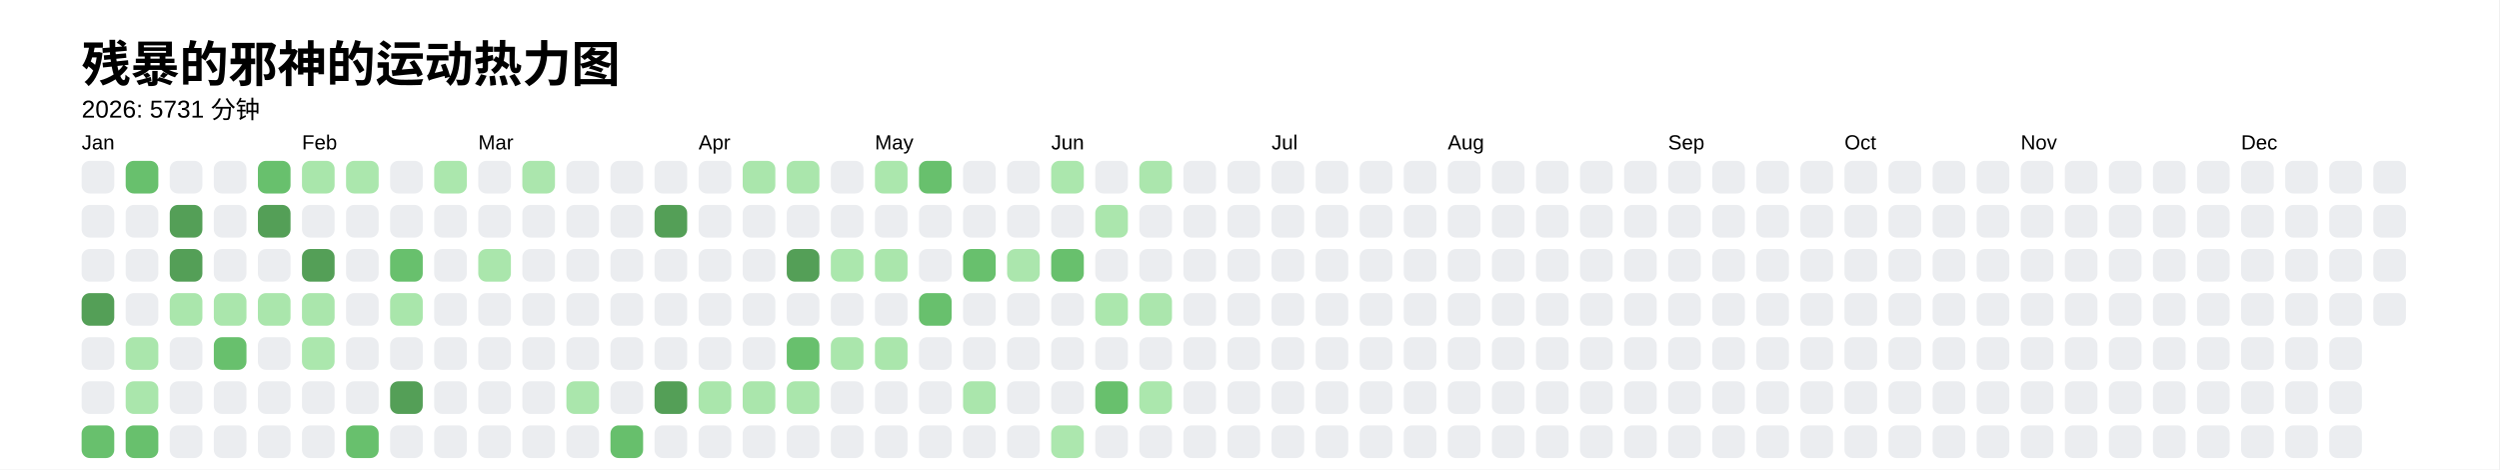
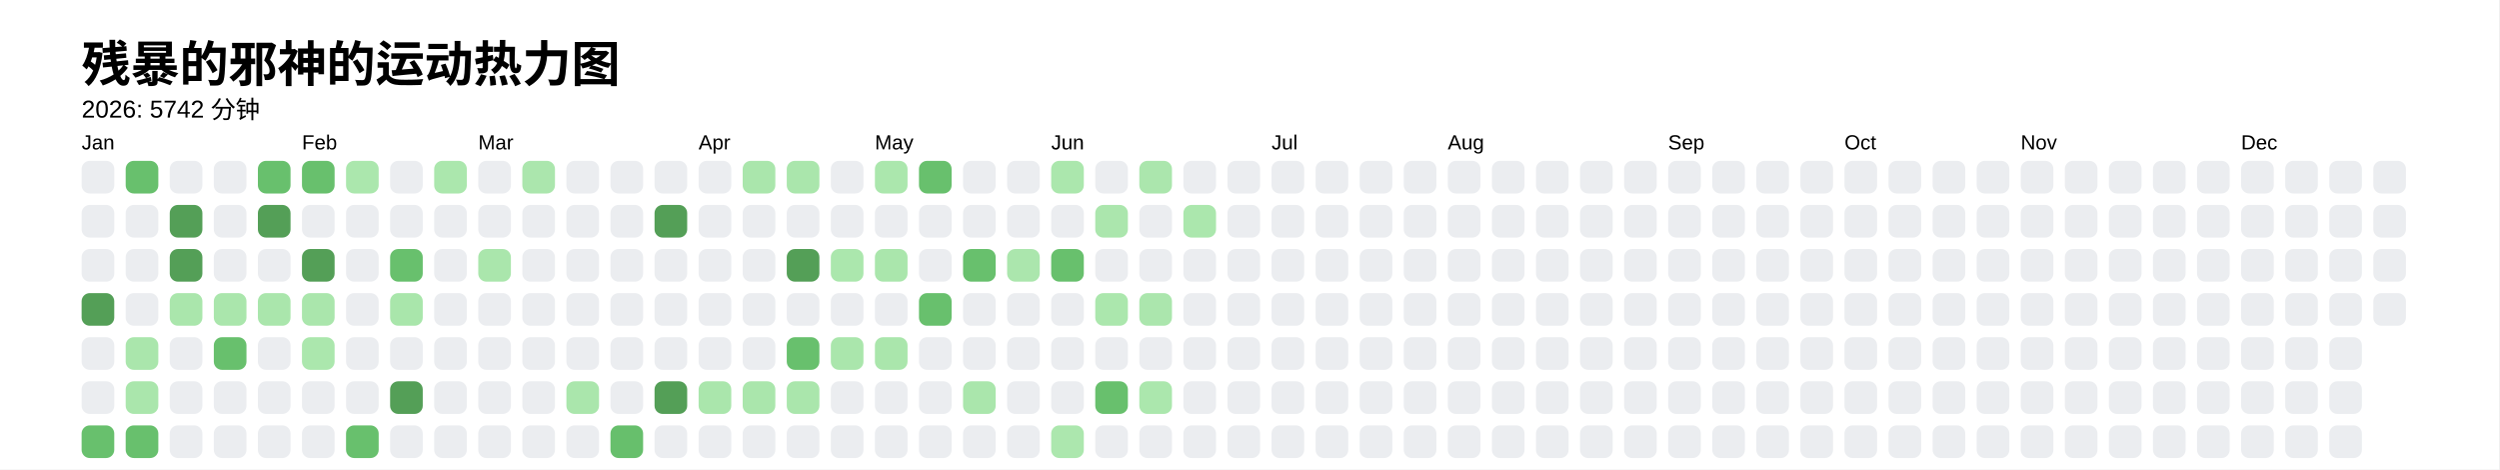
<svg xmlns="http://www.w3.org/2000/svg" baseProfile="full" height="57.5mm" version="1.1" viewBox="0,0,306.2,57.5" width="306.2mm">
  <defs />
  <rect fill="#FFFFFF" height="57.5" width="306.2" x="0" y="0" />
  <text fill="#000000" style="font-size:6px; font-family:Arial; font-weight:bold;" x="10" y="10">残暴的邪神的运动热力图</text>
-   <text fill="#000000" style="font-size:3px; font-family:Arial;" x="10" y="14.4">2026: 5731 分钟</text>
+   <text fill="#000000" style="font-size:3px; font-family:Arial;" x="10" y="14.4">2026: 5742 分钟</text>
  <text fill="#000000" style="font-size:2.5px; font-family:Arial" x="10" y="18.3">Jan</text>
  <rect fill="#EBEDF0" height="4" rx="1" ry="1" width="4" x="10" y="19.7" />
  <rect fill="#EBEDF0" height="4" rx="1" ry="1" width="4" x="10" y="25.1" />
  <rect fill="#EBEDF0" height="4" rx="1" ry="1" width="4" x="10" y="30.5" />
  <rect fill="#549F57" height="4" rx="1" ry="1" width="4" x="10" y="35.9" />
  <rect fill="#EBEDF0" height="4" rx="1" ry="1" width="4" x="10" y="41.3" />
  <rect fill="#EBEDF0" height="4" rx="1" ry="1" width="4" x="10" y="46.7" />
  <rect fill="#68c06d" height="4" rx="1" ry="1" width="4" x="10" y="52.1" />
  <rect fill="#68c06d" height="4" rx="1" ry="1" width="4" x="15.4" y="19.7" />
  <rect fill="#EBEDF0" height="4" rx="1" ry="1" width="4" x="15.4" y="25.1" />
  <rect fill="#EBEDF0" height="4" rx="1" ry="1" width="4" x="15.4" y="30.5" />
  <rect fill="#EBEDF0" height="4" rx="1" ry="1" width="4" x="15.4" y="35.9" />
  <rect fill="#aae6ac" height="4" rx="1" ry="1" width="4" x="15.4" y="41.3" />
  <rect fill="#aae6ac" height="4" rx="1" ry="1" width="4" x="15.4" y="46.7" />
  <rect fill="#68c06d" height="4" rx="1" ry="1" width="4" x="15.4" y="52.1" />
  <rect fill="#EBEDF0" height="4" rx="1" ry="1" width="4" x="20.8" y="19.7" />
  <rect fill="#549F57" height="4" rx="1" ry="1" width="4" x="20.8" y="25.1" />
  <rect fill="#549F57" height="4" rx="1" ry="1" width="4" x="20.8" y="30.5" />
  <rect fill="#aae6ac" height="4" rx="1" ry="1" width="4" x="20.8" y="35.9" />
  <rect fill="#EBEDF0" height="4" rx="1" ry="1" width="4" x="20.8" y="41.3" />
  <rect fill="#EBEDF0" height="4" rx="1" ry="1" width="4" x="20.8" y="46.7" />
  <rect fill="#EBEDF0" height="4" rx="1" ry="1" width="4" x="20.8" y="52.1" />
  <rect fill="#EBEDF0" height="4" rx="1" ry="1" width="4" x="26.2" y="19.7" />
  <rect fill="#EBEDF0" height="4" rx="1" ry="1" width="4" x="26.2" y="25.1" />
  <rect fill="#EBEDF0" height="4" rx="1" ry="1" width="4" x="26.2" y="30.5" />
  <rect fill="#aae6ac" height="4" rx="1" ry="1" width="4" x="26.2" y="35.9" />
  <rect fill="#68c06d" height="4" rx="1" ry="1" width="4" x="26.2" y="41.3" />
  <rect fill="#EBEDF0" height="4" rx="1" ry="1" width="4" x="26.2" y="46.7" />
  <rect fill="#EBEDF0" height="4" rx="1" ry="1" width="4" x="26.2" y="52.1" />
  <rect fill="#68c06d" height="4" rx="1" ry="1" width="4" x="31.6" y="19.7" />
  <rect fill="#549F57" height="4" rx="1" ry="1" width="4" x="31.6" y="25.1" />
  <rect fill="#EBEDF0" height="4" rx="1" ry="1" width="4" x="31.6" y="30.5" />
  <rect fill="#aae6ac" height="4" rx="1" ry="1" width="4" x="31.6" y="35.9" />
  <rect fill="#EBEDF0" height="4" rx="1" ry="1" width="4" x="31.6" y="41.3" />
  <rect fill="#EBEDF0" height="4" rx="1" ry="1" width="4" x="31.6" y="46.7" />
  <rect fill="#EBEDF0" height="4" rx="1" ry="1" width="4" x="31.6" y="52.1" />
  <text fill="#000000" style="font-size:2.5px; font-family:Arial" x="37.0" y="18.3">Feb</text>
-   <rect fill="#a9e6ab" height="4" rx="1" ry="1" width="4" x="37.0" y="19.7" />
+   <rect fill="#68c06d" height="4" rx="1" ry="1" width="4" x="37.0" y="19.7" />
  <rect fill="#EBEDF0" height="4" rx="1" ry="1" width="4" x="37.0" y="25.1" />
  <rect fill="#549F57" height="4" rx="1" ry="1" width="4" x="37.0" y="30.5" />
  <rect fill="#aae6ac" height="4" rx="1" ry="1" width="4" x="37.0" y="35.9" />
  <rect fill="#abe7ad" height="4" rx="1" ry="1" width="4" x="37.0" y="41.3" />
  <rect fill="#EBEDF0" height="4" rx="1" ry="1" width="4" x="37.0" y="46.7" />
  <rect fill="#EBEDF0" height="4" rx="1" ry="1" width="4" x="37.0" y="52.1" />
  <rect fill="#abe7ad" height="4" rx="1" ry="1" width="4" x="42.4" y="19.7" />
  <rect fill="#EBEDF0" height="4" rx="1" ry="1" width="4" x="42.4" y="25.1" />
  <rect fill="#EBEDF0" height="4" rx="1" ry="1" width="4" x="42.4" y="30.5" />
  <rect fill="#EBEDF0" height="4" rx="1" ry="1" width="4" x="42.4" y="35.9" />
  <rect fill="#EBEDF0" height="4" rx="1" ry="1" width="4" x="42.4" y="41.3" />
  <rect fill="#EBEDF0" height="4" rx="1" ry="1" width="4" x="42.4" y="46.7" />
  <rect fill="#68c06d" height="4" rx="1" ry="1" width="4" x="42.4" y="52.1" />
  <rect fill="#EBEDF0" height="4" rx="1" ry="1" width="4" x="47.8" y="19.7" />
  <rect fill="#EBEDF0" height="4" rx="1" ry="1" width="4" x="47.8" y="25.1" />
  <rect fill="#68c06d" height="4" rx="1" ry="1" width="4" x="47.8" y="30.5" />
  <rect fill="#a9e6ab" height="4" rx="1" ry="1" width="4" x="47.8" y="35.9" />
  <rect fill="#EBEDF0" height="4" rx="1" ry="1" width="4" x="47.8" y="41.3" />
  <rect fill="#549F57" height="4" rx="1" ry="1" width="4" x="47.8" y="46.7" />
  <rect fill="#EBEDF0" height="4" rx="1" ry="1" width="4" x="47.8" y="52.1" />
  <rect fill="#abe7ad" height="4" rx="1" ry="1" width="4" x="53.2" y="19.7" />
  <rect fill="#EBEDF0" height="4" rx="1" ry="1" width="4" x="53.2" y="25.1" />
  <rect fill="#EBEDF0" height="4" rx="1" ry="1" width="4" x="53.2" y="30.5" />
  <rect fill="#EBEDF0" height="4" rx="1" ry="1" width="4" x="53.2" y="35.9" />
  <rect fill="#EBEDF0" height="4" rx="1" ry="1" width="4" x="53.2" y="41.3" />
  <rect fill="#EBEDF0" height="4" rx="1" ry="1" width="4" x="53.2" y="46.7" />
  <rect fill="#EBEDF0" height="4" rx="1" ry="1" width="4" x="53.2" y="52.1" />
  <text fill="#000000" style="font-size:2.5px; font-family:Arial" x="58.6" y="18.3">Mar</text>
  <rect fill="#EBEDF0" height="4" rx="1" ry="1" width="4" x="58.6" y="19.7" />
  <rect fill="#EBEDF0" height="4" rx="1" ry="1" width="4" x="58.6" y="25.1" />
  <rect fill="#aae6ac" height="4" rx="1" ry="1" width="4" x="58.6" y="30.5" />
  <rect fill="#EBEDF0" height="4" rx="1" ry="1" width="4" x="58.6" y="35.9" />
  <rect fill="#EBEDF0" height="4" rx="1" ry="1" width="4" x="58.6" y="41.3" />
  <rect fill="#EBEDF0" height="4" rx="1" ry="1" width="4" x="58.6" y="46.7" />
  <rect fill="#EBEDF0" height="4" rx="1" ry="1" width="4" x="58.6" y="52.1" />
  <rect fill="#abe6ad" height="4" rx="1" ry="1" width="4" x="64" y="19.7" />
  <rect fill="#EBEDF0" height="4" rx="1" ry="1" width="4" x="64" y="25.1" />
  <rect fill="#EBEDF0" height="4" rx="1" ry="1" width="4" x="64" y="30.5" />
  <rect fill="#EBEDF0" height="4" rx="1" ry="1" width="4" x="64" y="35.9" />
  <rect fill="#EBEDF0" height="4" rx="1" ry="1" width="4" x="64" y="41.3" />
  <rect fill="#EBEDF0" height="4" rx="1" ry="1" width="4" x="64" y="46.7" />
  <rect fill="#EBEDF0" height="4" rx="1" ry="1" width="4" x="64" y="52.1" />
  <rect fill="#EBEDF0" height="4" rx="1" ry="1" width="4" x="69.4" y="19.7" />
  <rect fill="#EBEDF0" height="4" rx="1" ry="1" width="4" x="69.4" y="25.1" />
  <rect fill="#EBEDF0" height="4" rx="1" ry="1" width="4" x="69.4" y="30.5" />
  <rect fill="#EBEDF0" height="4" rx="1" ry="1" width="4" x="69.4" y="35.9" />
  <rect fill="#EBEDF0" height="4" rx="1" ry="1" width="4" x="69.4" y="41.3" />
  <rect fill="#aae6ac" height="4" rx="1" ry="1" width="4" x="69.4" y="46.7" />
  <rect fill="#EBEDF0" height="4" rx="1" ry="1" width="4" x="69.4" y="52.1" />
  <rect fill="#EBEDF0" height="4" rx="1" ry="1" width="4" x="74.8" y="19.7" />
  <rect fill="#EBEDF0" height="4" rx="1" ry="1" width="4" x="74.8" y="25.1" />
  <rect fill="#EBEDF0" height="4" rx="1" ry="1" width="4" x="74.8" y="30.5" />
  <rect fill="#EBEDF0" height="4" rx="1" ry="1" width="4" x="74.8" y="35.9" />
  <rect fill="#EBEDF0" height="4" rx="1" ry="1" width="4" x="74.8" y="41.3" />
  <rect fill="#EBEDF0" height="4" rx="1" ry="1" width="4" x="74.8" y="46.7" />
  <rect fill="#67bf6c" height="4" rx="1" ry="1" width="4" x="74.8" y="52.1" />
  <rect fill="#EBEDF0" height="4" rx="1" ry="1" width="4" x="80.2" y="19.7" />
  <rect fill="#549F57" height="4" rx="1" ry="1" width="4" x="80.2" y="25.1" />
  <rect fill="#EBEDF0" height="4" rx="1" ry="1" width="4" x="80.2" y="30.5" />
  <rect fill="#EBEDF0" height="4" rx="1" ry="1" width="4" x="80.2" y="35.9" />
  <rect fill="#EBEDF0" height="4" rx="1" ry="1" width="4" x="80.2" y="41.3" />
  <rect fill="#549F57" height="4" rx="1" ry="1" width="4" x="80.2" y="46.7" />
  <rect fill="#EBEDF0" height="4" rx="1" ry="1" width="4" x="80.2" y="52.1" />
  <text fill="#000000" style="font-size:2.5px; font-family:Arial" x="85.6" y="18.3">Apr</text>
  <rect fill="#EBEDF0" height="4" rx="1" ry="1" width="4" x="85.6" y="19.7" />
  <rect fill="#EBEDF0" height="4" rx="1" ry="1" width="4" x="85.6" y="25.1" />
  <rect fill="#EBEDF0" height="4" rx="1" ry="1" width="4" x="85.6" y="30.5" />
  <rect fill="#EBEDF0" height="4" rx="1" ry="1" width="4" x="85.6" y="35.9" />
  <rect fill="#EBEDF0" height="4" rx="1" ry="1" width="4" x="85.6" y="41.3" />
  <rect fill="#aae6ac" height="4" rx="1" ry="1" width="4" x="85.6" y="46.7" />
  <rect fill="#EBEDF0" height="4" rx="1" ry="1" width="4" x="85.6" y="52.1" />
  <rect fill="#aae6ac" height="4" rx="1" ry="1" width="4" x="91" y="19.7" />
  <rect fill="#EBEDF0" height="4" rx="1" ry="1" width="4" x="91" y="25.1" />
  <rect fill="#EBEDF0" height="4" rx="1" ry="1" width="4" x="91" y="30.5" />
  <rect fill="#EBEDF0" height="4" rx="1" ry="1" width="4" x="91" y="35.9" />
  <rect fill="#EBEDF0" height="4" rx="1" ry="1" width="4" x="91" y="41.3" />
  <rect fill="#aae6ac" height="4" rx="1" ry="1" width="4" x="91" y="46.7" />
  <rect fill="#EBEDF0" height="4" rx="1" ry="1" width="4" x="91" y="52.1" />
  <rect fill="#aae6ac" height="4" rx="1" ry="1" width="4" x="96.4" y="19.7" />
  <rect fill="#EBEDF0" height="4" rx="1" ry="1" width="4" x="96.4" y="25.1" />
  <rect fill="#549F57" height="4" rx="1" ry="1" width="4" x="96.4" y="30.5" />
  <rect fill="#EBEDF0" height="4" rx="1" ry="1" width="4" x="96.4" y="35.9" />
  <rect fill="#68c06d" height="4" rx="1" ry="1" width="4" x="96.4" y="41.3" />
  <rect fill="#aae6ac" height="4" rx="1" ry="1" width="4" x="96.4" y="46.7" />
  <rect fill="#EBEDF0" height="4" rx="1" ry="1" width="4" x="96.4" y="52.1" />
  <rect fill="#EBEDF0" height="4" rx="1" ry="1" width="4" x="101.8" y="19.7" />
  <rect fill="#EBEDF0" height="4" rx="1" ry="1" width="4" x="101.8" y="25.1" />
  <rect fill="#abe7ad" height="4" rx="1" ry="1" width="4" x="101.8" y="30.5" />
  <rect fill="#EBEDF0" height="4" rx="1" ry="1" width="4" x="101.8" y="35.9" />
  <rect fill="#aae6ac" height="4" rx="1" ry="1" width="4" x="101.8" y="41.3" />
  <rect fill="#EBEDF0" height="4" rx="1" ry="1" width="4" x="101.8" y="46.7" />
  <rect fill="#EBEDF0" height="4" rx="1" ry="1" width="4" x="101.8" y="52.1" />
  <text fill="#000000" style="font-size:2.5px; font-family:Arial" x="107.2" y="18.3">May</text>
  <rect fill="#abe7ad" height="4" rx="1" ry="1" width="4" x="107.2" y="19.7" />
  <rect fill="#EBEDF0" height="4" rx="1" ry="1" width="4" x="107.2" y="25.1" />
  <rect fill="#aae6ac" height="4" rx="1" ry="1" width="4" x="107.2" y="30.5" />
  <rect fill="#EBEDF0" height="4" rx="1" ry="1" width="4" x="107.2" y="35.9" />
  <rect fill="#aae6ac" height="4" rx="1" ry="1" width="4" x="107.2" y="41.3" />
  <rect fill="#EBEDF0" height="4" rx="1" ry="1" width="4" x="107.2" y="46.7" />
  <rect fill="#EBEDF0" height="4" rx="1" ry="1" width="4" x="107.2" y="52.1" />
  <rect fill="#68c06d" height="4" rx="1" ry="1" width="4" x="112.6" y="19.7" />
  <rect fill="#EBEDF0" height="4" rx="1" ry="1" width="4" x="112.6" y="25.1" />
  <rect fill="#EBEDF0" height="4" rx="1" ry="1" width="4" x="112.6" y="30.5" />
  <rect fill="#68c06d" height="4" rx="1" ry="1" width="4" x="112.6" y="35.9" />
  <rect fill="#EBEDF0" height="4" rx="1" ry="1" width="4" x="112.6" y="41.3" />
  <rect fill="#EBEDF0" height="4" rx="1" ry="1" width="4" x="112.6" y="46.7" />
  <rect fill="#EBEDF0" height="4" rx="1" ry="1" width="4" x="112.6" y="52.1" />
  <rect fill="#EBEDF0" height="4" rx="1" ry="1" width="4" x="118" y="19.7" />
  <rect fill="#EBEDF0" height="4" rx="1" ry="1" width="4" x="118" y="25.1" />
  <rect fill="#68c06d" height="4" rx="1" ry="1" width="4" x="118" y="30.5" />
  <rect fill="#EBEDF0" height="4" rx="1" ry="1" width="4" x="118" y="35.9" />
  <rect fill="#EBEDF0" height="4" rx="1" ry="1" width="4" x="118" y="41.3" />
  <rect fill="#aae6ac" height="4" rx="1" ry="1" width="4" x="118" y="46.7" />
  <rect fill="#EBEDF0" height="4" rx="1" ry="1" width="4" x="118" y="52.1" />
  <rect fill="#EBEDF0" height="4" rx="1" ry="1" width="4" x="123.4" y="19.7" />
  <rect fill="#EBEDF0" height="4" rx="1" ry="1" width="4" x="123.4" y="25.1" />
  <rect fill="#abe6ad" height="4" rx="1" ry="1" width="4" x="123.4" y="30.5" />
  <rect fill="#EBEDF0" height="4" rx="1" ry="1" width="4" x="123.4" y="35.9" />
  <rect fill="#EBEDF0" height="4" rx="1" ry="1" width="4" x="123.4" y="41.3" />
  <rect fill="#EBEDF0" height="4" rx="1" ry="1" width="4" x="123.4" y="46.7" />
  <rect fill="#EBEDF0" height="4" rx="1" ry="1" width="4" x="123.4" y="52.1" />
  <text fill="#000000" style="font-size:2.5px; font-family:Arial" x="128.8" y="18.3">Jun</text>
  <rect fill="#abe7ad" height="4" rx="1" ry="1" width="4" x="128.8" y="19.7" />
  <rect fill="#EBEDF0" height="4" rx="1" ry="1" width="4" x="128.8" y="25.1" />
  <rect fill="#68c06d" height="4" rx="1" ry="1" width="4" x="128.8" y="30.5" />
  <rect fill="#EBEDF0" height="4" rx="1" ry="1" width="4" x="128.8" y="35.9" />
  <rect fill="#EBEDF0" height="4" rx="1" ry="1" width="4" x="128.8" y="41.3" />
  <rect fill="#EBEDF0" height="4" rx="1" ry="1" width="4" x="128.8" y="46.7" />
  <rect fill="#ace7ae" height="4" rx="1" ry="1" width="4" x="128.8" y="52.1" />
  <rect fill="#EBEDF0" height="4" rx="1" ry="1" width="4" x="134.2" y="19.7" />
  <rect fill="#abe6ad" height="4" rx="1" ry="1" width="4" x="134.2" y="25.1" />
  <rect fill="#EBEDF0" height="4" rx="1" ry="1" width="4" x="134.2" y="30.5" />
  <rect fill="#abe7ad" height="4" rx="1" ry="1" width="4" x="134.2" y="35.9" />
  <rect fill="#EBEDF0" height="4" rx="1" ry="1" width="4" x="134.2" y="41.3" />
  <rect fill="#68c06d" height="4" rx="1" ry="1" width="4" x="134.2" y="46.7" />
  <rect fill="#EBEDF0" height="4" rx="1" ry="1" width="4" x="134.2" y="52.1" />
  <rect fill="#abe6ad" height="4" rx="1" ry="1" width="4" x="139.6" y="19.7" />
  <rect fill="#EBEDF0" height="4" rx="1" ry="1" width="4" x="139.6" y="25.1" />
  <rect fill="#EBEDF0" height="4" rx="1" ry="1" width="4" x="139.6" y="30.5" />
  <rect fill="#abe6ad" height="4" rx="1" ry="1" width="4" x="139.6" y="35.9" />
  <rect fill="#EBEDF0" height="4" rx="1" ry="1" width="4" x="139.6" y="41.3" />
  <rect fill="#abe7ad" height="4" rx="1" ry="1" width="4" x="139.6" y="46.7" />
  <rect fill="#EBEDF0" height="4" rx="1" ry="1" width="4" x="139.6" y="52.1" />
  <rect fill="#EBEDF0" height="4" rx="1" ry="1" width="4" x="145" y="19.7" />
-   <rect fill="#EBEDF0" height="4" rx="1" ry="1" width="4" x="145" y="25.1" />
+   <rect fill="#abe7ad" height="4" rx="1" ry="1" width="4" x="145" y="25.1" />
  <rect fill="#EBEDF0" height="4" rx="1" ry="1" width="4" x="145" y="30.5" />
  <rect fill="#EBEDF0" height="4" rx="1" ry="1" width="4" x="145" y="35.9" />
  <rect fill="#EBEDF0" height="4" rx="1" ry="1" width="4" x="145" y="41.3" />
  <rect fill="#EBEDF0" height="4" rx="1" ry="1" width="4" x="145" y="46.7" />
  <rect fill="#EBEDF0" height="4" rx="1" ry="1" width="4" x="145" y="52.1" />
  <rect fill="#EBEDF0" height="4" rx="1" ry="1" width="4" x="150.4" y="19.7" />
  <rect fill="#EBEDF0" height="4" rx="1" ry="1" width="4" x="150.4" y="25.1" />
  <rect fill="#EBEDF0" height="4" rx="1" ry="1" width="4" x="150.4" y="30.5" />
  <rect fill="#EBEDF0" height="4" rx="1" ry="1" width="4" x="150.4" y="35.9" />
  <rect fill="#EBEDF0" height="4" rx="1" ry="1" width="4" x="150.4" y="41.3" />
  <rect fill="#EBEDF0" height="4" rx="1" ry="1" width="4" x="150.4" y="46.7" />
  <rect fill="#EBEDF0" height="4" rx="1" ry="1" width="4" x="150.4" y="52.1" />
  <text fill="#000000" style="font-size:2.5px; font-family:Arial" x="155.8" y="18.3">Jul</text>
  <rect fill="#EBEDF0" height="4" rx="1" ry="1" width="4" x="155.8" y="19.7" />
  <rect fill="#EBEDF0" height="4" rx="1" ry="1" width="4" x="155.8" y="25.1" />
  <rect fill="#EBEDF0" height="4" rx="1" ry="1" width="4" x="155.8" y="30.5" />
  <rect fill="#EBEDF0" height="4" rx="1" ry="1" width="4" x="155.8" y="35.9" />
  <rect fill="#EBEDF0" height="4" rx="1" ry="1" width="4" x="155.8" y="41.3" />
  <rect fill="#EBEDF0" height="4" rx="1" ry="1" width="4" x="155.8" y="46.7" />
  <rect fill="#EBEDF0" height="4" rx="1" ry="1" width="4" x="155.8" y="52.1" />
  <rect fill="#EBEDF0" height="4" rx="1" ry="1" width="4" x="161.2" y="19.7" />
  <rect fill="#EBEDF0" height="4" rx="1" ry="1" width="4" x="161.2" y="25.1" />
  <rect fill="#EBEDF0" height="4" rx="1" ry="1" width="4" x="161.2" y="30.5" />
  <rect fill="#EBEDF0" height="4" rx="1" ry="1" width="4" x="161.2" y="35.9" />
  <rect fill="#EBEDF0" height="4" rx="1" ry="1" width="4" x="161.2" y="41.3" />
  <rect fill="#EBEDF0" height="4" rx="1" ry="1" width="4" x="161.2" y="46.7" />
  <rect fill="#EBEDF0" height="4" rx="1" ry="1" width="4" x="161.2" y="52.1" />
  <rect fill="#EBEDF0" height="4" rx="1" ry="1" width="4" x="166.6" y="19.7" />
  <rect fill="#EBEDF0" height="4" rx="1" ry="1" width="4" x="166.6" y="25.1" />
  <rect fill="#EBEDF0" height="4" rx="1" ry="1" width="4" x="166.6" y="30.5" />
  <rect fill="#EBEDF0" height="4" rx="1" ry="1" width="4" x="166.6" y="35.9" />
  <rect fill="#EBEDF0" height="4" rx="1" ry="1" width="4" x="166.6" y="41.3" />
  <rect fill="#EBEDF0" height="4" rx="1" ry="1" width="4" x="166.6" y="46.7" />
  <rect fill="#EBEDF0" height="4" rx="1" ry="1" width="4" x="166.6" y="52.1" />
  <rect fill="#EBEDF0" height="4" rx="1" ry="1" width="4" x="172" y="19.7" />
  <rect fill="#EBEDF0" height="4" rx="1" ry="1" width="4" x="172" y="25.1" />
  <rect fill="#EBEDF0" height="4" rx="1" ry="1" width="4" x="172" y="30.5" />
  <rect fill="#EBEDF0" height="4" rx="1" ry="1" width="4" x="172" y="35.9" />
  <rect fill="#EBEDF0" height="4" rx="1" ry="1" width="4" x="172" y="41.3" />
  <rect fill="#EBEDF0" height="4" rx="1" ry="1" width="4" x="172" y="46.7" />
  <rect fill="#EBEDF0" height="4" rx="1" ry="1" width="4" x="172" y="52.1" />
  <text fill="#000000" style="font-size:2.5px; font-family:Arial" x="177.4" y="18.3">Aug</text>
  <rect fill="#EBEDF0" height="4" rx="1" ry="1" width="4" x="177.4" y="19.7" />
  <rect fill="#EBEDF0" height="4" rx="1" ry="1" width="4" x="177.4" y="25.1" />
  <rect fill="#EBEDF0" height="4" rx="1" ry="1" width="4" x="177.4" y="30.5" />
  <rect fill="#EBEDF0" height="4" rx="1" ry="1" width="4" x="177.4" y="35.9" />
  <rect fill="#EBEDF0" height="4" rx="1" ry="1" width="4" x="177.4" y="41.3" />
  <rect fill="#EBEDF0" height="4" rx="1" ry="1" width="4" x="177.4" y="46.7" />
  <rect fill="#EBEDF0" height="4" rx="1" ry="1" width="4" x="177.4" y="52.1" />
  <rect fill="#EBEDF0" height="4" rx="1" ry="1" width="4" x="182.8" y="19.7" />
  <rect fill="#EBEDF0" height="4" rx="1" ry="1" width="4" x="182.8" y="25.1" />
  <rect fill="#EBEDF0" height="4" rx="1" ry="1" width="4" x="182.8" y="30.5" />
  <rect fill="#EBEDF0" height="4" rx="1" ry="1" width="4" x="182.8" y="35.9" />
  <rect fill="#EBEDF0" height="4" rx="1" ry="1" width="4" x="182.8" y="41.3" />
  <rect fill="#EBEDF0" height="4" rx="1" ry="1" width="4" x="182.8" y="46.7" />
  <rect fill="#EBEDF0" height="4" rx="1" ry="1" width="4" x="182.8" y="52.1" />
  <rect fill="#EBEDF0" height="4" rx="1" ry="1" width="4" x="188.2" y="19.7" />
  <rect fill="#EBEDF0" height="4" rx="1" ry="1" width="4" x="188.2" y="25.1" />
  <rect fill="#EBEDF0" height="4" rx="1" ry="1" width="4" x="188.2" y="30.5" />
  <rect fill="#EBEDF0" height="4" rx="1" ry="1" width="4" x="188.2" y="35.9" />
  <rect fill="#EBEDF0" height="4" rx="1" ry="1" width="4" x="188.2" y="41.3" />
  <rect fill="#EBEDF0" height="4" rx="1" ry="1" width="4" x="188.2" y="46.7" />
  <rect fill="#EBEDF0" height="4" rx="1" ry="1" width="4" x="188.2" y="52.1" />
  <rect fill="#EBEDF0" height="4" rx="1" ry="1" width="4" x="193.6" y="19.7" />
  <rect fill="#EBEDF0" height="4" rx="1" ry="1" width="4" x="193.6" y="25.1" />
  <rect fill="#EBEDF0" height="4" rx="1" ry="1" width="4" x="193.6" y="30.5" />
  <rect fill="#EBEDF0" height="4" rx="1" ry="1" width="4" x="193.6" y="35.9" />
  <rect fill="#EBEDF0" height="4" rx="1" ry="1" width="4" x="193.6" y="41.3" />
  <rect fill="#EBEDF0" height="4" rx="1" ry="1" width="4" x="193.6" y="46.7" />
  <rect fill="#EBEDF0" height="4" rx="1" ry="1" width="4" x="193.6" y="52.1" />
  <rect fill="#EBEDF0" height="4" rx="1" ry="1" width="4" x="199" y="19.7" />
  <rect fill="#EBEDF0" height="4" rx="1" ry="1" width="4" x="199" y="25.1" />
  <rect fill="#EBEDF0" height="4" rx="1" ry="1" width="4" x="199" y="30.5" />
  <rect fill="#EBEDF0" height="4" rx="1" ry="1" width="4" x="199" y="35.9" />
  <rect fill="#EBEDF0" height="4" rx="1" ry="1" width="4" x="199" y="41.3" />
  <rect fill="#EBEDF0" height="4" rx="1" ry="1" width="4" x="199" y="46.7" />
  <rect fill="#EBEDF0" height="4" rx="1" ry="1" width="4" x="199" y="52.1" />
  <text fill="#000000" style="font-size:2.5px; font-family:Arial" x="204.4" y="18.3">Sep</text>
  <rect fill="#EBEDF0" height="4" rx="1" ry="1" width="4" x="204.4" y="19.7" />
  <rect fill="#EBEDF0" height="4" rx="1" ry="1" width="4" x="204.4" y="25.1" />
  <rect fill="#EBEDF0" height="4" rx="1" ry="1" width="4" x="204.4" y="30.5" />
  <rect fill="#EBEDF0" height="4" rx="1" ry="1" width="4" x="204.4" y="35.9" />
  <rect fill="#EBEDF0" height="4" rx="1" ry="1" width="4" x="204.4" y="41.3" />
  <rect fill="#EBEDF0" height="4" rx="1" ry="1" width="4" x="204.4" y="46.7" />
  <rect fill="#EBEDF0" height="4" rx="1" ry="1" width="4" x="204.4" y="52.1" />
  <rect fill="#EBEDF0" height="4" rx="1" ry="1" width="4" x="209.8" y="19.7" />
  <rect fill="#EBEDF0" height="4" rx="1" ry="1" width="4" x="209.8" y="25.1" />
  <rect fill="#EBEDF0" height="4" rx="1" ry="1" width="4" x="209.8" y="30.5" />
  <rect fill="#EBEDF0" height="4" rx="1" ry="1" width="4" x="209.8" y="35.9" />
  <rect fill="#EBEDF0" height="4" rx="1" ry="1" width="4" x="209.8" y="41.3" />
  <rect fill="#EBEDF0" height="4" rx="1" ry="1" width="4" x="209.8" y="46.7" />
  <rect fill="#EBEDF0" height="4" rx="1" ry="1" width="4" x="209.8" y="52.1" />
  <rect fill="#EBEDF0" height="4" rx="1" ry="1" width="4" x="215.2" y="19.7" />
  <rect fill="#EBEDF0" height="4" rx="1" ry="1" width="4" x="215.2" y="25.1" />
  <rect fill="#EBEDF0" height="4" rx="1" ry="1" width="4" x="215.2" y="30.5" />
  <rect fill="#EBEDF0" height="4" rx="1" ry="1" width="4" x="215.2" y="35.9" />
  <rect fill="#EBEDF0" height="4" rx="1" ry="1" width="4" x="215.2" y="41.3" />
  <rect fill="#EBEDF0" height="4" rx="1" ry="1" width="4" x="215.2" y="46.7" />
  <rect fill="#EBEDF0" height="4" rx="1" ry="1" width="4" x="215.2" y="52.1" />
  <rect fill="#EBEDF0" height="4" rx="1" ry="1" width="4" x="220.6" y="19.7" />
  <rect fill="#EBEDF0" height="4" rx="1" ry="1" width="4" x="220.6" y="25.1" />
  <rect fill="#EBEDF0" height="4" rx="1" ry="1" width="4" x="220.6" y="30.5" />
  <rect fill="#EBEDF0" height="4" rx="1" ry="1" width="4" x="220.6" y="35.9" />
  <rect fill="#EBEDF0" height="4" rx="1" ry="1" width="4" x="220.6" y="41.3" />
  <rect fill="#EBEDF0" height="4" rx="1" ry="1" width="4" x="220.6" y="46.7" />
  <rect fill="#EBEDF0" height="4" rx="1" ry="1" width="4" x="220.6" y="52.1" />
  <text fill="#000000" style="font-size:2.5px; font-family:Arial" x="226" y="18.3">Oct</text>
  <rect fill="#EBEDF0" height="4" rx="1" ry="1" width="4" x="226" y="19.7" />
  <rect fill="#EBEDF0" height="4" rx="1" ry="1" width="4" x="226" y="25.1" />
  <rect fill="#EBEDF0" height="4" rx="1" ry="1" width="4" x="226" y="30.5" />
  <rect fill="#EBEDF0" height="4" rx="1" ry="1" width="4" x="226" y="35.9" />
  <rect fill="#EBEDF0" height="4" rx="1" ry="1" width="4" x="226" y="41.3" />
  <rect fill="#EBEDF0" height="4" rx="1" ry="1" width="4" x="226" y="46.7" />
  <rect fill="#EBEDF0" height="4" rx="1" ry="1" width="4" x="226" y="52.1" />
  <rect fill="#EBEDF0" height="4" rx="1" ry="1" width="4" x="231.4" y="19.7" />
  <rect fill="#EBEDF0" height="4" rx="1" ry="1" width="4" x="231.4" y="25.1" />
  <rect fill="#EBEDF0" height="4" rx="1" ry="1" width="4" x="231.4" y="30.5" />
  <rect fill="#EBEDF0" height="4" rx="1" ry="1" width="4" x="231.4" y="35.9" />
  <rect fill="#EBEDF0" height="4" rx="1" ry="1" width="4" x="231.4" y="41.3" />
  <rect fill="#EBEDF0" height="4" rx="1" ry="1" width="4" x="231.4" y="46.7" />
  <rect fill="#EBEDF0" height="4" rx="1" ry="1" width="4" x="231.4" y="52.1" />
  <rect fill="#EBEDF0" height="4" rx="1" ry="1" width="4" x="236.8" y="19.7" />
  <rect fill="#EBEDF0" height="4" rx="1" ry="1" width="4" x="236.8" y="25.1" />
  <rect fill="#EBEDF0" height="4" rx="1" ry="1" width="4" x="236.8" y="30.5" />
  <rect fill="#EBEDF0" height="4" rx="1" ry="1" width="4" x="236.8" y="35.9" />
  <rect fill="#EBEDF0" height="4" rx="1" ry="1" width="4" x="236.8" y="41.3" />
  <rect fill="#EBEDF0" height="4" rx="1" ry="1" width="4" x="236.8" y="46.7" />
  <rect fill="#EBEDF0" height="4" rx="1" ry="1" width="4" x="236.8" y="52.1" />
  <rect fill="#EBEDF0" height="4" rx="1" ry="1" width="4" x="242.2" y="19.7" />
  <rect fill="#EBEDF0" height="4" rx="1" ry="1" width="4" x="242.2" y="25.1" />
  <rect fill="#EBEDF0" height="4" rx="1" ry="1" width="4" x="242.2" y="30.5" />
  <rect fill="#EBEDF0" height="4" rx="1" ry="1" width="4" x="242.2" y="35.9" />
  <rect fill="#EBEDF0" height="4" rx="1" ry="1" width="4" x="242.2" y="41.3" />
  <rect fill="#EBEDF0" height="4" rx="1" ry="1" width="4" x="242.2" y="46.7" />
  <rect fill="#EBEDF0" height="4" rx="1" ry="1" width="4" x="242.2" y="52.1" />
  <text fill="#000000" style="font-size:2.5px; font-family:Arial" x="247.6" y="18.3">Nov</text>
  <rect fill="#EBEDF0" height="4" rx="1" ry="1" width="4" x="247.6" y="19.7" />
  <rect fill="#EBEDF0" height="4" rx="1" ry="1" width="4" x="247.6" y="25.1" />
  <rect fill="#EBEDF0" height="4" rx="1" ry="1" width="4" x="247.6" y="30.5" />
  <rect fill="#EBEDF0" height="4" rx="1" ry="1" width="4" x="247.6" y="35.9" />
  <rect fill="#EBEDF0" height="4" rx="1" ry="1" width="4" x="247.6" y="41.3" />
  <rect fill="#EBEDF0" height="4" rx="1" ry="1" width="4" x="247.6" y="46.7" />
  <rect fill="#EBEDF0" height="4" rx="1" ry="1" width="4" x="247.6" y="52.1" />
  <rect fill="#EBEDF0" height="4" rx="1" ry="1" width="4" x="253" y="19.7" />
  <rect fill="#EBEDF0" height="4" rx="1" ry="1" width="4" x="253" y="25.1" />
  <rect fill="#EBEDF0" height="4" rx="1" ry="1" width="4" x="253" y="30.5" />
  <rect fill="#EBEDF0" height="4" rx="1" ry="1" width="4" x="253" y="35.9" />
  <rect fill="#EBEDF0" height="4" rx="1" ry="1" width="4" x="253" y="41.3" />
  <rect fill="#EBEDF0" height="4" rx="1" ry="1" width="4" x="253" y="46.7" />
  <rect fill="#EBEDF0" height="4" rx="1" ry="1" width="4" x="253" y="52.1" />
  <rect fill="#EBEDF0" height="4" rx="1" ry="1" width="4" x="258.4" y="19.7" />
  <rect fill="#EBEDF0" height="4" rx="1" ry="1" width="4" x="258.4" y="25.1" />
  <rect fill="#EBEDF0" height="4" rx="1" ry="1" width="4" x="258.4" y="30.5" />
  <rect fill="#EBEDF0" height="4" rx="1" ry="1" width="4" x="258.4" y="35.9" />
  <rect fill="#EBEDF0" height="4" rx="1" ry="1" width="4" x="258.4" y="41.3" />
  <rect fill="#EBEDF0" height="4" rx="1" ry="1" width="4" x="258.4" y="46.7" />
  <rect fill="#EBEDF0" height="4" rx="1" ry="1" width="4" x="258.4" y="52.1" />
  <rect fill="#EBEDF0" height="4" rx="1" ry="1" width="4" x="263.8" y="19.7" />
  <rect fill="#EBEDF0" height="4" rx="1" ry="1" width="4" x="263.8" y="25.1" />
  <rect fill="#EBEDF0" height="4" rx="1" ry="1" width="4" x="263.8" y="30.5" />
  <rect fill="#EBEDF0" height="4" rx="1" ry="1" width="4" x="263.8" y="35.9" />
  <rect fill="#EBEDF0" height="4" rx="1" ry="1" width="4" x="263.8" y="41.3" />
  <rect fill="#EBEDF0" height="4" rx="1" ry="1" width="4" x="263.8" y="46.7" />
  <rect fill="#EBEDF0" height="4" rx="1" ry="1" width="4" x="263.8" y="52.1" />
  <rect fill="#EBEDF0" height="4" rx="1" ry="1" width="4" x="269.2" y="19.7" />
  <rect fill="#EBEDF0" height="4" rx="1" ry="1" width="4" x="269.2" y="25.1" />
  <rect fill="#EBEDF0" height="4" rx="1" ry="1" width="4" x="269.2" y="30.5" />
  <rect fill="#EBEDF0" height="4" rx="1" ry="1" width="4" x="269.2" y="35.9" />
  <rect fill="#EBEDF0" height="4" rx="1" ry="1" width="4" x="269.2" y="41.3" />
  <rect fill="#EBEDF0" height="4" rx="1" ry="1" width="4" x="269.2" y="46.7" />
  <rect fill="#EBEDF0" height="4" rx="1" ry="1" width="4" x="269.2" y="52.1" />
  <text fill="#000000" style="font-size:2.5px; font-family:Arial" x="274.6" y="18.3">Dec</text>
  <rect fill="#EBEDF0" height="4" rx="1" ry="1" width="4" x="274.6" y="19.7" />
  <rect fill="#EBEDF0" height="4" rx="1" ry="1" width="4" x="274.6" y="25.1" />
  <rect fill="#EBEDF0" height="4" rx="1" ry="1" width="4" x="274.6" y="30.5" />
  <rect fill="#EBEDF0" height="4" rx="1" ry="1" width="4" x="274.6" y="35.9" />
  <rect fill="#EBEDF0" height="4" rx="1" ry="1" width="4" x="274.6" y="41.3" />
  <rect fill="#EBEDF0" height="4" rx="1" ry="1" width="4" x="274.6" y="46.7" />
  <rect fill="#EBEDF0" height="4" rx="1" ry="1" width="4" x="274.6" y="52.1" />
  <rect fill="#EBEDF0" height="4" rx="1" ry="1" width="4" x="280" y="19.7" />
  <rect fill="#EBEDF0" height="4" rx="1" ry="1" width="4" x="280" y="25.1" />
  <rect fill="#EBEDF0" height="4" rx="1" ry="1" width="4" x="280" y="30.5" />
  <rect fill="#EBEDF0" height="4" rx="1" ry="1" width="4" x="280" y="35.9" />
  <rect fill="#EBEDF0" height="4" rx="1" ry="1" width="4" x="280" y="41.3" />
  <rect fill="#EBEDF0" height="4" rx="1" ry="1" width="4" x="280" y="46.7" />
  <rect fill="#EBEDF0" height="4" rx="1" ry="1" width="4" x="280" y="52.1" />
  <rect fill="#EBEDF0" height="4" rx="1" ry="1" width="4" x="285.4" y="19.7" />
  <rect fill="#EBEDF0" height="4" rx="1" ry="1" width="4" x="285.4" y="25.1" />
  <rect fill="#EBEDF0" height="4" rx="1" ry="1" width="4" x="285.4" y="30.5" />
  <rect fill="#EBEDF0" height="4" rx="1" ry="1" width="4" x="285.4" y="35.9" />
  <rect fill="#EBEDF0" height="4" rx="1" ry="1" width="4" x="285.4" y="41.3" />
  <rect fill="#EBEDF0" height="4" rx="1" ry="1" width="4" x="285.4" y="46.7" />
  <rect fill="#EBEDF0" height="4" rx="1" ry="1" width="4" x="285.4" y="52.1" />
  <rect fill="#EBEDF0" height="4" rx="1" ry="1" width="4" x="290.8" y="19.7" />
  <rect fill="#EBEDF0" height="4" rx="1" ry="1" width="4" x="290.8" y="25.1" />
  <rect fill="#EBEDF0" height="4" rx="1" ry="1" width="4" x="290.8" y="30.5" />
  <rect fill="#EBEDF0" height="4" rx="1" ry="1" width="4" x="290.8" y="35.9" />
</svg>
